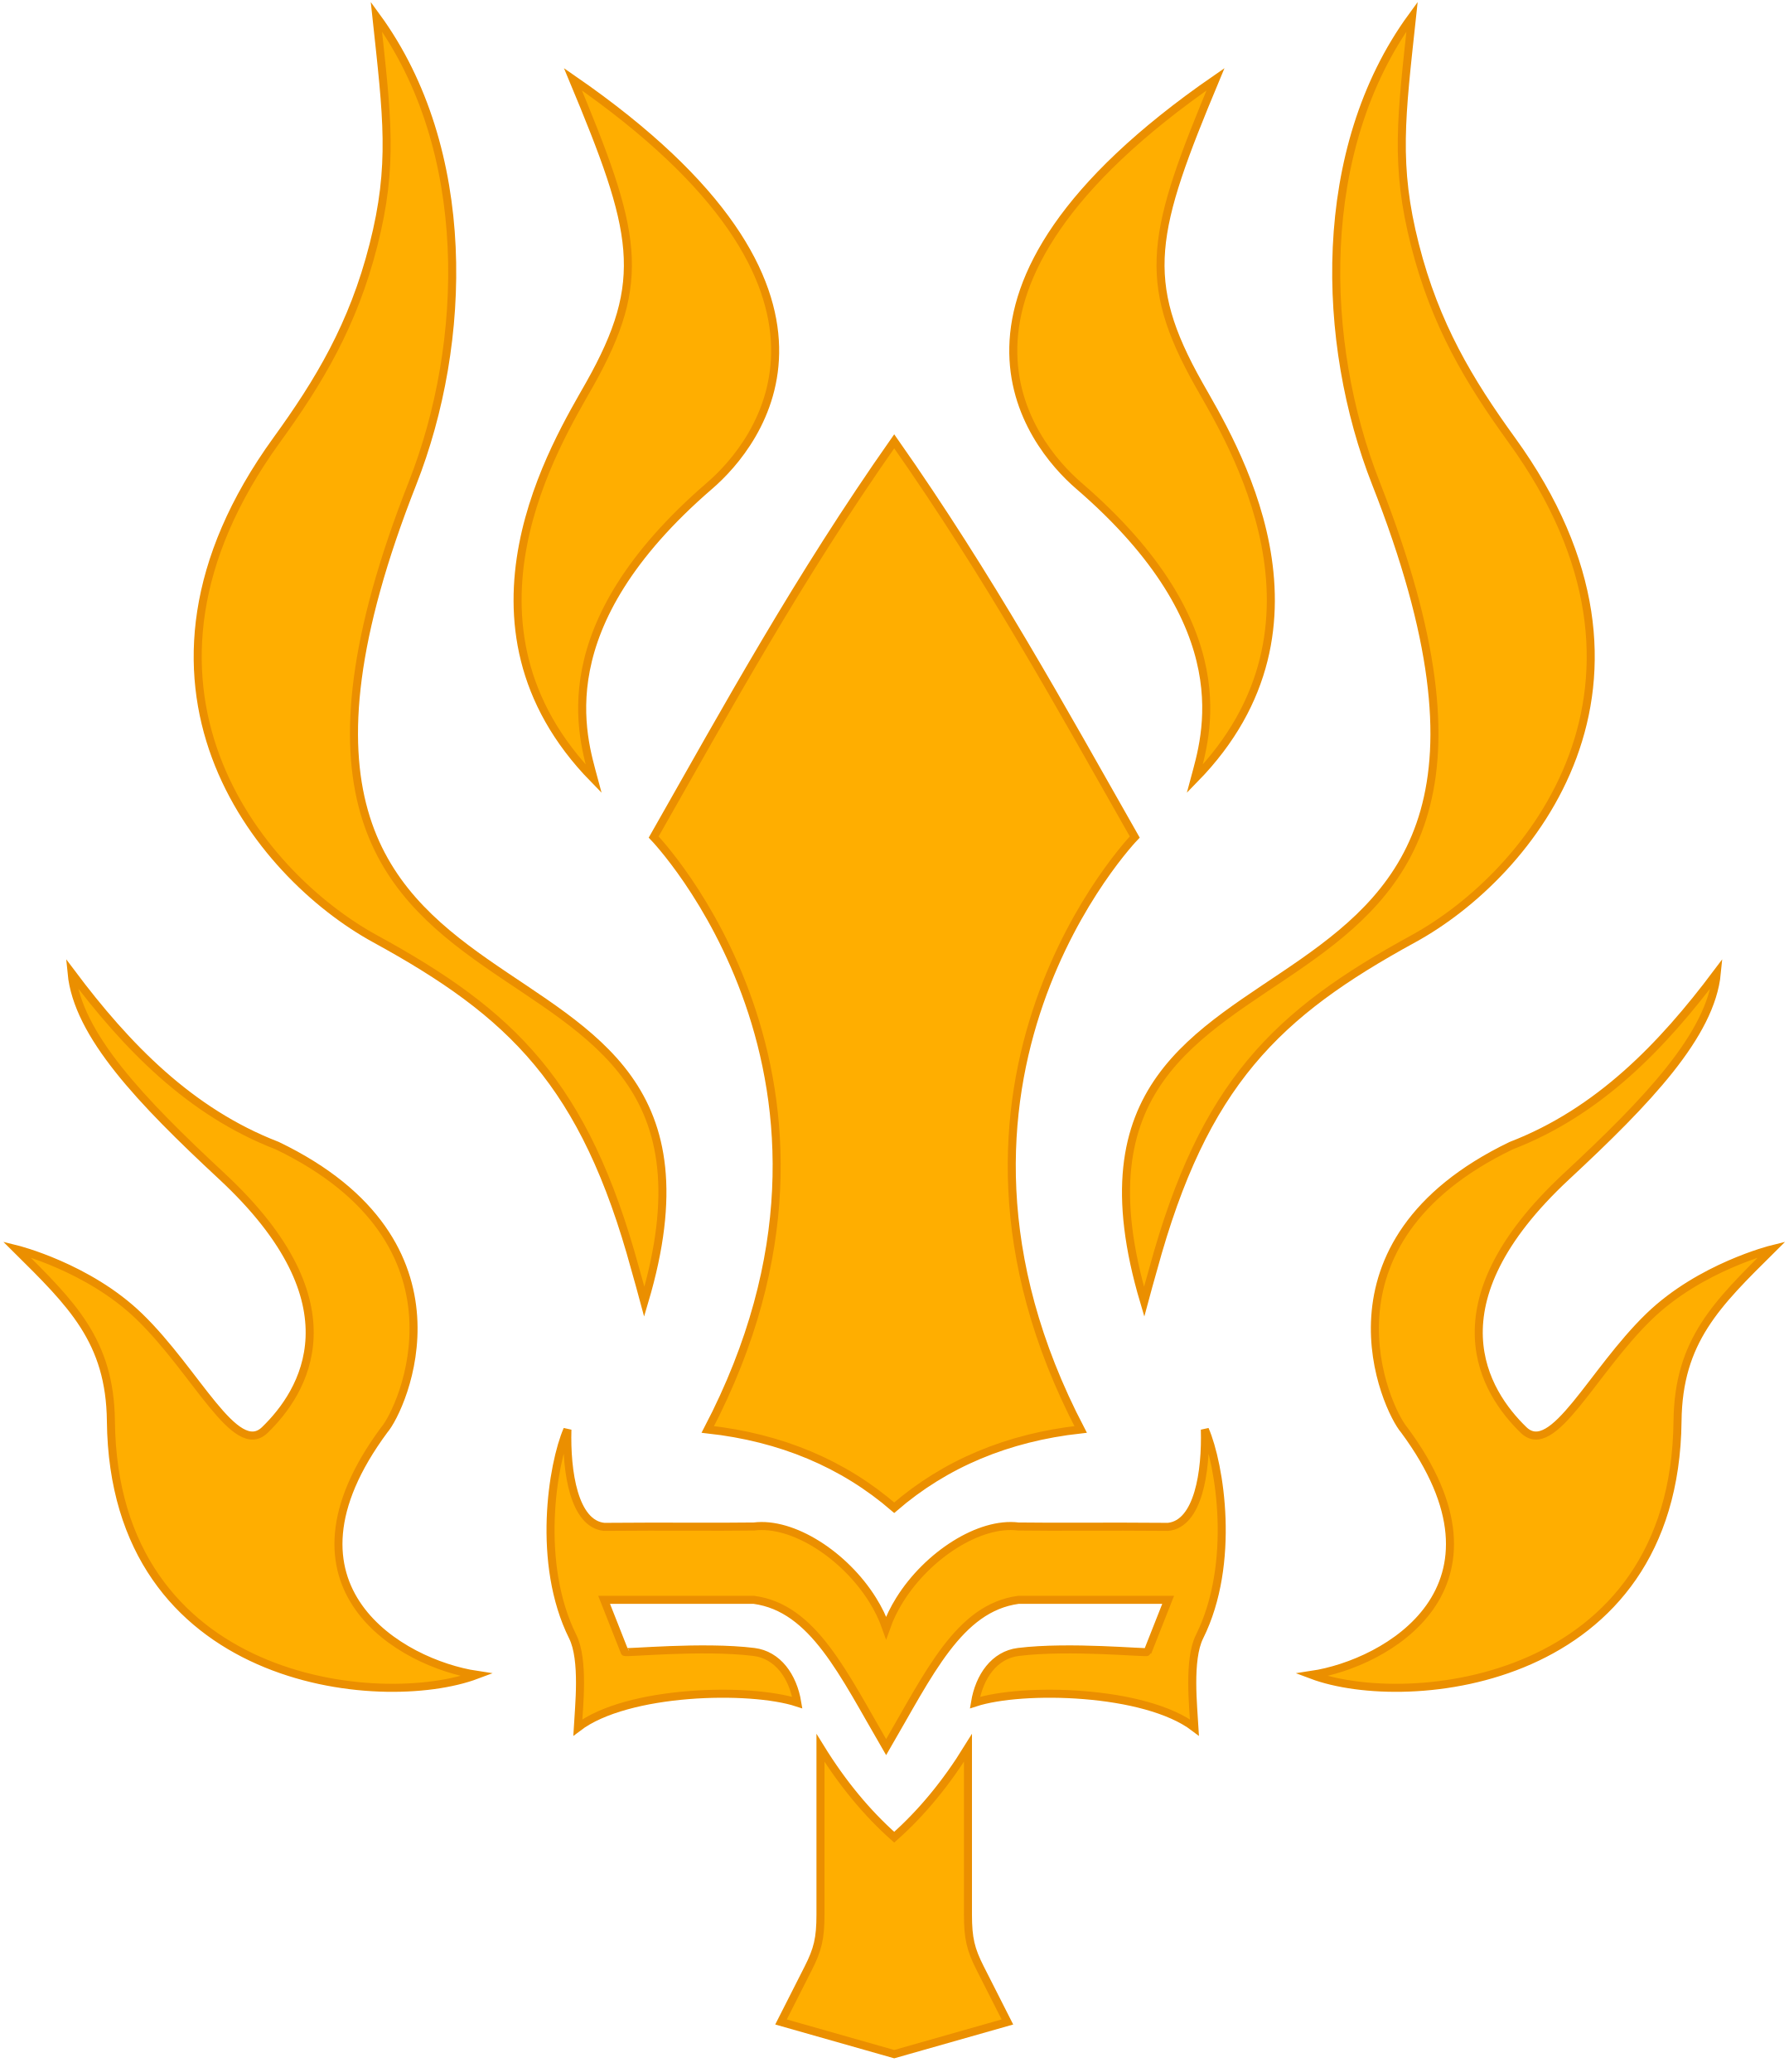
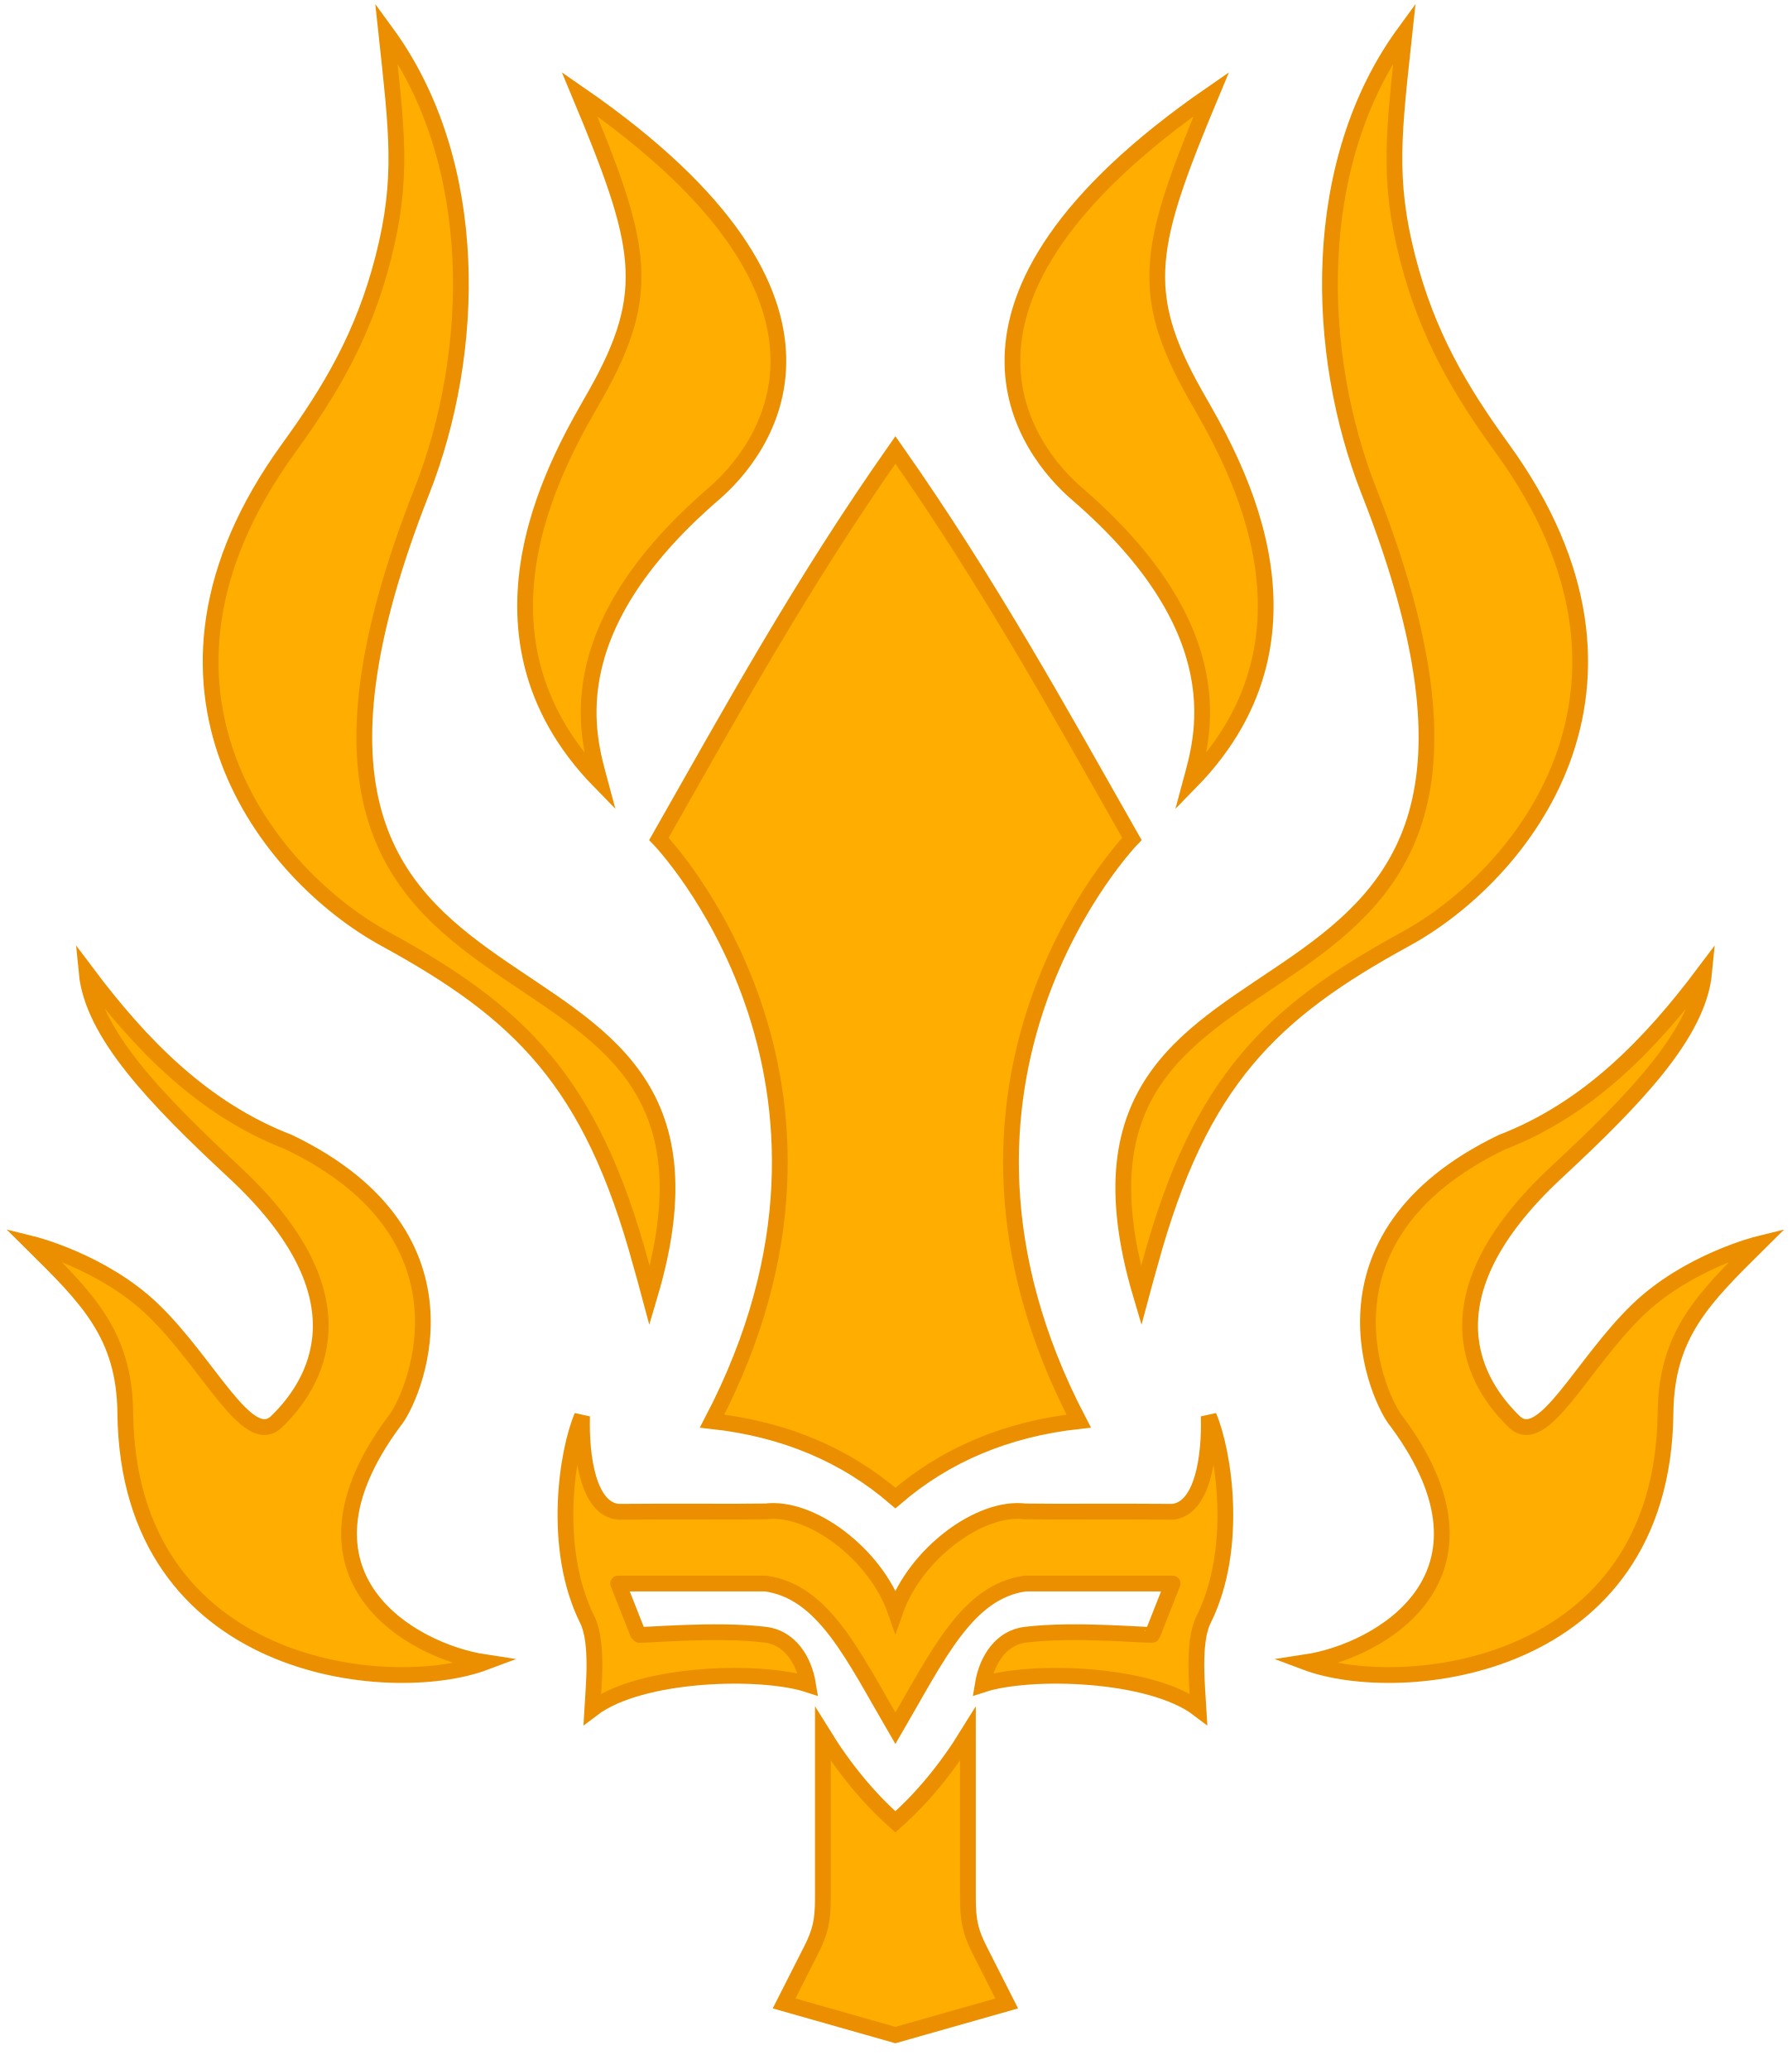
- <svg xmlns="http://www.w3.org/2000/svg" width="100%" height="100%" viewBox="0 0 891 1032" version="1.1" xml:space="preserve" style="fill-rule:evenodd;clip-rule:evenodd;stroke-linecap:round;">
-   <g transform="matrix(1,0,0,1,-70.55101,3.677719)">
-     <g transform="matrix(2,0,0,2,0,0)">
-       <g transform="matrix(0.5,0,0,0.5,0,0)">
-         <path d="M308.053,830.522C260.103,848.518 127.186,835.577 125.798,704.146C125.375,664.129 106.219,645.751 78.797,618.554C78.797,618.554 87.752,620.767 99.895,626.079C111.981,631.365 127.225,639.72 139.942,652.015C168.478,679.605 187.895,722.688 202.504,708.547C221.646,690.019 249.91,646.186 181.054,582.159C140.683,544.62 109.191,511.725 106.219,481.033C133.539,517.436 165.134,550.151 208.645,566.924C309.234,615.345 270.891,698.286 261.955,708.547C203.816,787.14 270.858,824.898 308.053,830.522ZM724,830.522C761.194,824.898 828.236,787.14 770.098,708.547C761.161,698.286 722.818,615.345 823.407,566.924C866.919,550.151 898.513,517.436 925.833,481.033C922.861,511.725 891.369,544.62 850.998,582.159C782.143,646.186 810.407,690.019 829.548,708.547C844.157,722.688 863.575,679.605 892.111,652.015C904.827,639.72 920.072,631.365 932.158,626.079C944.301,620.767 953.255,618.554 953.255,618.554C925.833,645.751 906.677,664.129 906.255,704.146C904.867,835.577 771.949,848.518 724,830.522ZM355.976,35.815C509.672,141.979 448.14,217.495 424.103,238.214C342.287,308.739 360.753,363.462 366.324,384.27C291.07,307.292 348.33,216.071 364.254,187.811C393.67,135.607 387.711,111.859 355.976,35.815ZM676.077,35.815C644.342,111.859 638.382,135.607 667.798,187.811C683.722,216.071 740.982,307.292 665.729,384.27C671.299,363.462 689.765,308.739 607.949,238.214C583.913,217.495 522.38,141.979 676.077,35.815ZM258.048,4.568C306.479,70.871 303.625,167.025 276.047,237.042C154.724,545.069 455.425,429.347 391.535,644.609C390.065,639.039 388.476,633.773 387.016,628.413C361.809,535.855 325.595,501.184 257.447,463.918C198.795,431.845 120.648,336.658 208.378,215.503C229.516,186.311 246.444,158.239 256.591,118.384C266.737,78.528 263.444,54.714 258.048,4.568ZM774.005,4.568C768.609,54.714 765.315,78.528 775.462,118.384C785.608,158.239 802.536,186.311 823.675,215.503C911.404,336.658 833.258,431.845 774.606,463.918C706.458,501.184 670.243,535.855 645.036,628.413C643.577,633.773 641.988,639.039 640.517,644.609C576.627,429.347 877.329,545.069 756.005,237.042C728.427,167.025 725.573,70.871 774.005,4.568ZM516.026,911.379C529.651,899.307 541.896,884.477 552.761,866.889L552.761,949.981C552.761,961.83 554.143,967.355 558.86,976.658L572.422,1003.405L516.026,1019.432L459.63,1003.405L473.192,976.658C477.909,967.355 479.291,961.83 479.291,949.981L479.291,866.889C490.156,884.477 502.401,899.307 516.026,911.379ZM516.026,216.115C564.02,284.499 599.102,348.582 635.856,413.222C635.856,413.222 518.253,534.805 608.899,708.28C572.423,712.315 541.465,725.311 516.026,747.269C490.587,725.311 459.63,712.315 423.153,708.28C513.799,534.805 396.196,413.222 396.196,413.222C432.95,348.582 468.032,284.499 516.026,216.115ZM577.853,793.155C548.291,797.187 533.5,829.621 512,866.528C490.5,829.621 475.709,797.187 446.147,793.155L371.512,793.155L381.756,819.111C382.103,819.794 420.641,815.942 446.147,819.111C458.021,820.587 465.572,831.236 467.732,844.335C443.99,836.589 383.015,838.019 358.396,856.748C358.965,846.481 361.596,823.005 355.882,811.524C337.68,774.947 345.724,725.642 353.22,708.343C352.621,729.261 356.455,755.244 371.512,756.804C403.73,756.518 426.101,756.907 446.147,756.621C465.445,754.182 491.33,770.842 505.253,793.155C508.025,797.597 510.323,802.263 512,807.047C513.677,802.263 515.975,797.597 518.747,793.155C532.67,770.842 558.555,754.182 577.853,756.621C597.899,756.908 620.27,756.518 652.488,756.804C667.545,755.244 671.379,729.261 670.78,708.343C678.276,725.642 686.32,774.947 668.118,811.524C662.404,823.005 665.035,846.481 665.604,856.748C640.985,838.019 580.01,836.589 556.268,844.335C558.428,831.236 565.979,820.587 577.853,819.111C603.359,815.942 641.897,819.794 642.244,819.111L652.488,793.155L577.853,793.155Z" style="fill:rgb(255,174,0);stroke:rgb(235,143,0);stroke-width:4px;" />
-       </g>
+ <svg xmlns="http://www.w3.org/2000/svg" width="100%" height="100%" viewBox="0 0 916 1058" version="1.1" xml:space="preserve" style="fill-rule:evenodd;clip-rule:evenodd;stroke-linecap:round;">
+   <g transform="matrix(1,0,0,1,-81.8115,-13.864)">
+     <g id="berserker" transform="matrix(2.018006,0,0,2.018006,23.00821,23.30879)">
+       <path d="M152.013,416.543C133.416,413.731 99.895,394.851 128.964,355.555C133.433,350.425 152.604,308.954 102.31,284.743C80.554,276.357 64.757,260 51.096,241.798C52.583,257.144 68.329,273.592 88.514,292.361C122.942,324.375 108.81,346.291 99.239,355.555C91.935,362.626 82.226,341.084 67.958,327.289C61.599,321.142 53.977,316.964 47.934,314.321C41.863,311.665 37.386,310.559 37.386,310.559C51.096,324.157 60.674,333.346 60.886,353.355C61.58,419.07 128.038,425.541 152.013,416.543ZM359.987,416.543C378.584,413.731 412.105,394.851 383.036,355.555C378.567,350.425 359.396,308.954 409.69,284.743C431.446,276.357 447.243,260 460.904,241.798C459.417,257.144 443.671,273.592 423.486,292.361C389.058,324.375 403.19,346.291 412.761,355.555C420.065,362.626 429.774,341.084 444.042,327.289C450.401,321.142 458.023,316.964 464.066,314.321C470.137,311.665 474.614,310.559 474.614,310.559C460.904,324.157 451.326,333.346 451.114,353.355C450.42,419.07 383.962,425.541 359.987,416.543ZM175.975,19.189C191.842,57.211 194.822,69.085 180.114,95.187C172.152,109.317 143.522,154.928 181.149,193.417C178.364,183.012 169.13,155.651 210.039,120.389C222.057,110.029 252.823,72.271 175.975,19.189ZM336.025,19.189C320.158,57.211 317.178,69.085 331.886,95.187C339.848,109.317 368.478,154.928 330.851,193.417C333.636,183.012 342.87,155.651 301.961,120.389C289.943,110.029 259.177,72.271 336.025,19.189ZM127.011,3.566C151.227,36.717 149.8,84.794 136.011,119.803C75.349,273.816 225.7,215.955 193.754,323.586C193.019,320.801 192.225,318.168 191.495,315.488C178.892,269.209 160.784,251.874 126.71,233.241C97.384,217.204 58.311,169.611 102.176,109.033C112.745,94.437 121.209,80.401 126.282,60.474C131.356,40.546 129.709,28.639 127.011,3.566ZM384.989,3.566C360.773,36.717 362.2,84.794 375.989,119.803C436.651,273.816 286.3,215.955 318.246,323.586C318.981,320.801 319.775,318.168 320.505,315.488C333.108,269.209 351.216,251.874 385.29,233.241C414.616,217.204 453.689,169.611 409.824,109.033C399.255,94.437 390.791,80.401 385.718,60.474C380.644,40.546 382.291,28.639 384.989,3.566ZM256,456.971C249.188,450.935 243.065,443.52 237.632,434.726L237.632,476.272C237.632,482.197 236.942,484.959 234.583,489.611L227.802,502.984L256,510.997L284.198,502.984L277.417,489.611C275.058,484.959 274.367,482.197 274.367,476.272L274.367,434.726C268.935,443.52 262.812,450.935 256,456.971ZM185.756,396.578L223.073,396.578C237.854,398.594 245.25,414.811 256,433.264C266.75,414.811 274.146,398.594 288.927,396.578L326.244,396.578M326.244,396.578L321.122,409.556C320.948,409.897 301.68,407.971 288.927,409.556C282.989,410.293 279.214,415.618 278.134,422.168C290.005,418.294 320.492,419.009 332.802,428.374C332.517,423.24 331.202,411.502 334.059,405.762C343.16,387.474 339.138,362.821 335.39,354.171C335.689,364.631 333.772,377.622 326.244,378.402C310.135,378.259 298.949,378.454 288.927,378.311C277.357,376.848 261.052,389.116 256,403.524C250.948,389.116 234.643,376.848 223.073,378.311C213.051,378.454 201.865,378.259 185.756,378.402C178.228,377.622 176.311,364.631 176.61,354.171C172.862,362.821 168.84,387.474 177.941,405.762C180.798,411.502 179.483,423.24 179.198,428.374C191.508,419.009 221.995,418.294 233.866,422.168C232.786,415.618 229.011,410.293 223.073,409.556C210.32,407.971 191.052,409.897 190.878,409.556L185.756,396.578M256,109.339C279.997,143.531 297.538,175.573 315.915,207.893C315.915,207.893 257.113,268.684 302.437,355.422C284.198,357.439 268.719,363.937 256,374.916C243.281,363.937 227.802,357.439 209.563,355.422C254.887,268.684 196.085,207.893 196.085,207.893C214.462,175.573 232.003,143.531 256,109.339Z" style="fill:rgb(255,174,0);fill-rule:nonzero;stroke:rgb(235,143,0);stroke-width:4px;" />
    </g>
  </g>
</svg>
